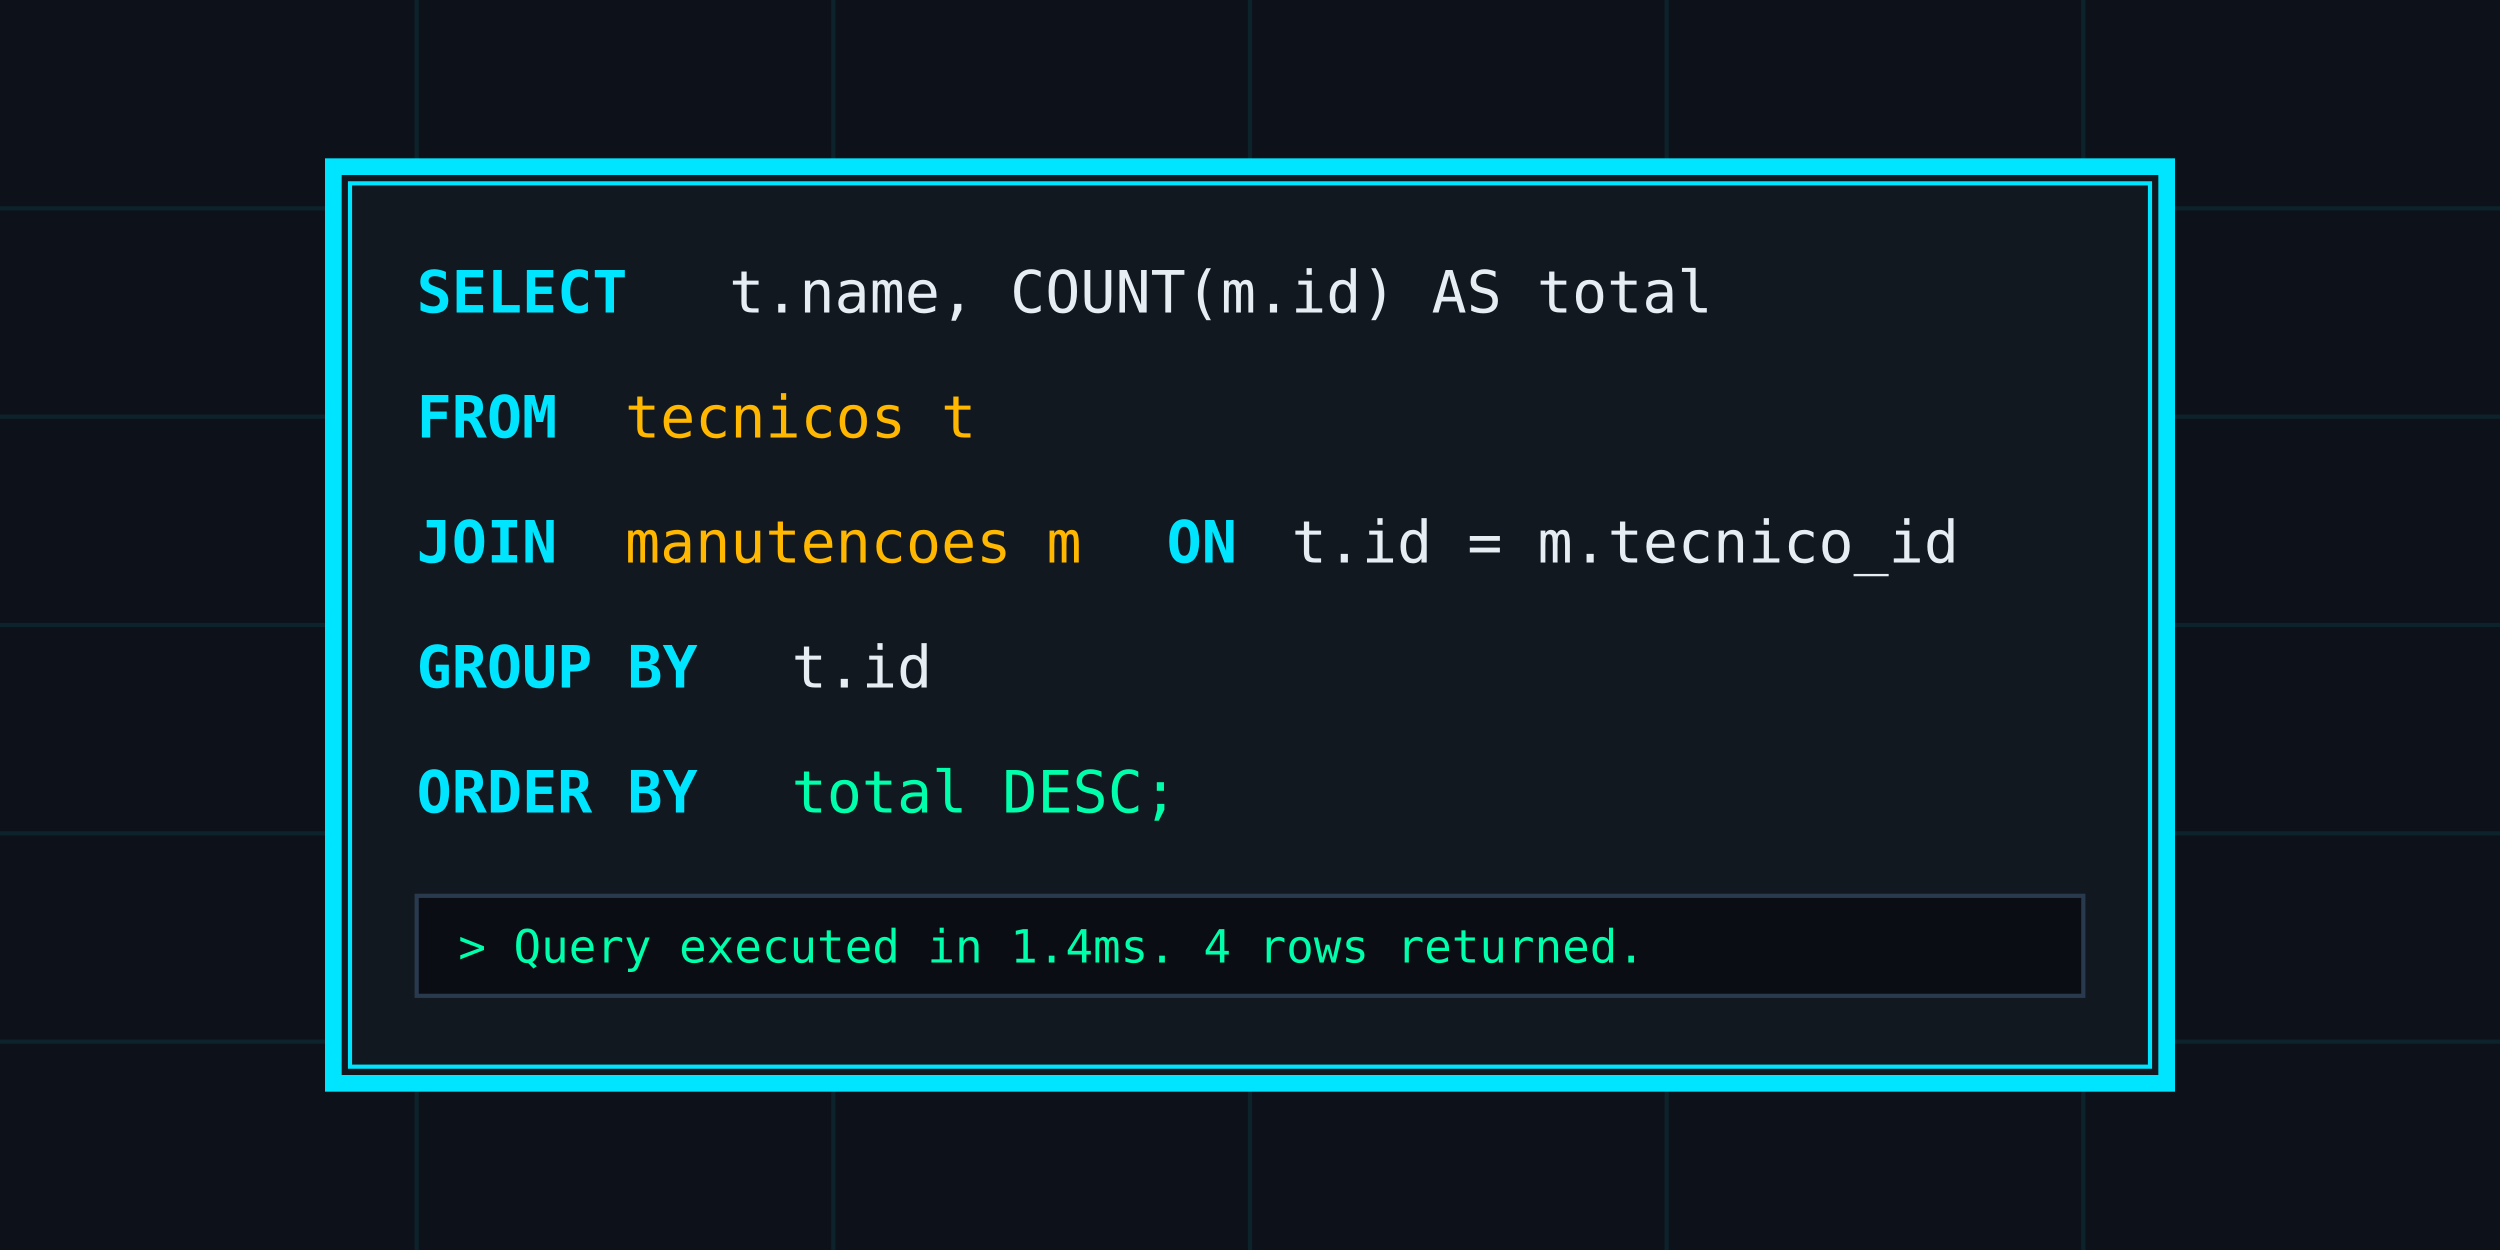
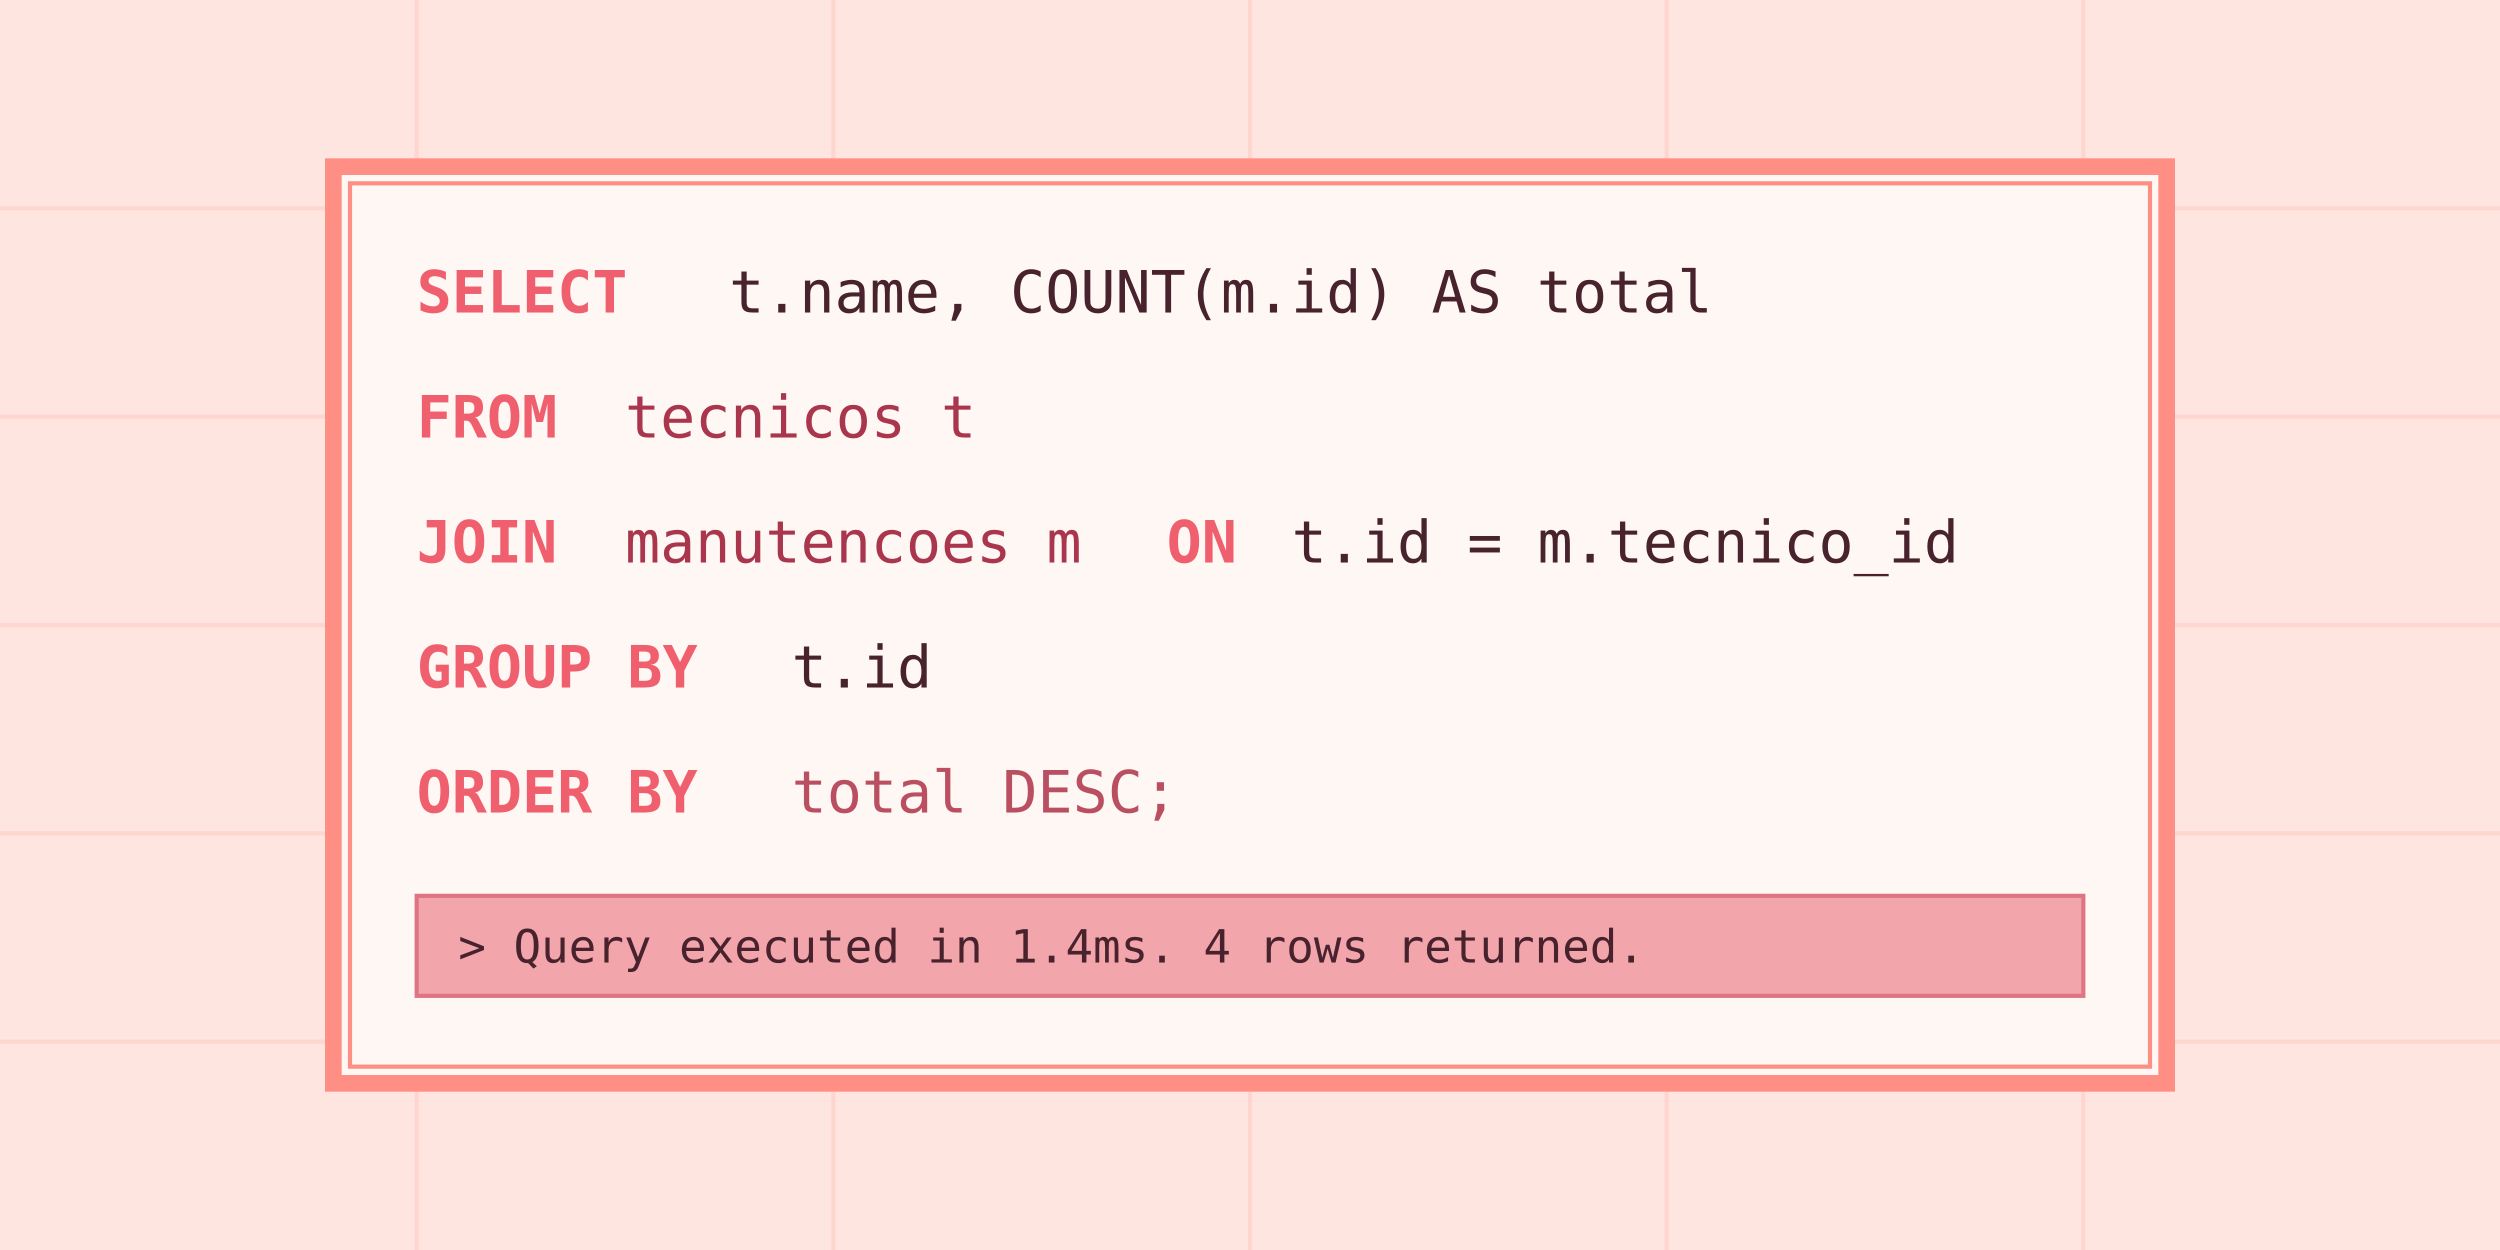
- <svg xmlns="http://www.w3.org/2000/svg" width="600" height="300" viewBox="0 0 600 300" style="background:#0d121a;">
-   <rect width="600" height="300" fill="#0d121a" />
-   <path d="M0,50 H600 M0,100 H600 M0,150 H600 M0,200 H600 M0,250 H600" stroke="#00e5ff" stroke-opacity="0.08" stroke-width="1" />
-   <path d="M100,0 V300 M200,0 V300 M300,0 V300 M400,0 V300 M500,0 V300" stroke="#00e5ff" stroke-opacity="0.08" stroke-width="1" />
-   <rect x="80" y="40" width="440" height="220" fill="#121820" stroke="#00e5ff" stroke-width="4" />
-   <rect x="84" y="44" width="432" height="212" fill="#121820" stroke="#00e5ff" stroke-width="1" />
-   <text x="100" y="75" font-family="monospace" font-size="14" fill="#00e5ff" font-weight="bold">SELECT</text>
-   <text x="175" y="75" font-family="monospace" font-size="14" fill="#e6edf3">t.name, COUNT(m.id) AS total</text>
-   <text x="100" y="105" font-family="monospace" font-size="14" fill="#00e5ff" font-weight="bold">FROM</text>
-   <text x="150" y="105" font-family="monospace" font-size="14" fill="#ffb700">tecnicos t</text>
-   <text x="100" y="135" font-family="monospace" font-size="14" fill="#00e5ff" font-weight="bold">JOIN</text>
-   <text x="150" y="135" font-family="monospace" font-size="14" fill="#ffb700">manutencoes m</text>
-   <text x="280" y="135" font-family="monospace" font-size="14" fill="#00e5ff" font-weight="bold">ON</text>
-   <text x="310" y="135" font-family="monospace" font-size="14" fill="#e6edf3">t.id = m.tecnico_id</text>
-   <text x="100" y="165" font-family="monospace" font-size="14" fill="#00e5ff" font-weight="bold">GROUP BY</text>
-   <text x="190" y="165" font-family="monospace" font-size="14" fill="#e6edf3">t.id</text>
-   <text x="100" y="195" font-family="monospace" font-size="14" fill="#00e5ff" font-weight="bold">ORDER BY</text>
-   <text x="190" y="195" font-family="monospace" font-size="14" fill="#00ffaa">total DESC;</text>
-   <rect x="100" y="215" font-family="monospace" font-size="12" width="400" height="24" fill="#0a0e14" stroke="#2a3a4e" />
-   <text x="110" y="231" font-family="monospace" font-size="11" fill="#00ffaa">&gt; Query executed in 1.4ms. 4 rows returned.</text>
+ <svg xmlns="http://www.w3.org/2000/svg" width="600" height="300" viewBox="0 0 600 300" style="background:#ffe5e0;">
+   <rect width="600" height="300" fill="#ffe5e0" />
+   <path d="M0,50 H600 M0,100 H600 M0,150 H600 M0,200 H600 M0,250 H600" stroke="#ff8f84" stroke-opacity="0.18" stroke-width="1" />
+   <path d="M100,0 V300 M200,0 V300 M300,0 V300 M400,0 V300 M500,0 V300" stroke="#ff8f84" stroke-opacity="0.18" stroke-width="1" />
+   <rect x="80" y="40" width="440" height="220" fill="#fff7f4" stroke="#ff8f84" stroke-width="4" />
+   <rect x="84" y="44" width="432" height="212" fill="#fff7f4" stroke="#ff8f84" stroke-width="1" />
+   <text x="100" y="75" font-family="monospace" font-size="14" fill="#f05f6d" font-weight="bold">SELECT</text>
+   <text x="175" y="75" font-family="monospace" font-size="14" fill="#48232d">t.name, COUNT(m.id) AS total</text>
+   <text x="100" y="105" font-family="monospace" font-size="14" fill="#f05f6d" font-weight="bold">FROM</text>
+   <text x="150" y="105" font-family="monospace" font-size="14" fill="#a9364d">tecnicos t</text>
+   <text x="100" y="135" font-family="monospace" font-size="14" fill="#f05f6d" font-weight="bold">JOIN</text>
+   <text x="150" y="135" font-family="monospace" font-size="14" fill="#a9364d">manutencoes m</text>
+   <text x="280" y="135" font-family="monospace" font-size="14" fill="#f05f6d" font-weight="bold">ON</text>
+   <text x="310" y="135" font-family="monospace" font-size="14" fill="#48232d">t.id = m.tecnico_id</text>
+   <text x="100" y="165" font-family="monospace" font-size="14" fill="#f05f6d" font-weight="bold">GROUP BY</text>
+   <text x="190" y="165" font-family="monospace" font-size="14" fill="#48232d">t.id</text>
+   <text x="100" y="195" font-family="monospace" font-size="14" fill="#f05f6d" font-weight="bold">ORDER BY</text>
+   <text x="190" y="195" font-family="monospace" font-size="14" fill="#b94f60">total DESC;</text>
+   <rect x="100" y="215" font-family="monospace" font-size="12" width="400" height="24" fill="#f3a5ac" stroke="#df7582" />
+   <text x="110" y="231" font-family="monospace" font-size="11" fill="#48232d">&gt; Query executed in 1.4ms. 4 rows returned.</text>
</svg>
